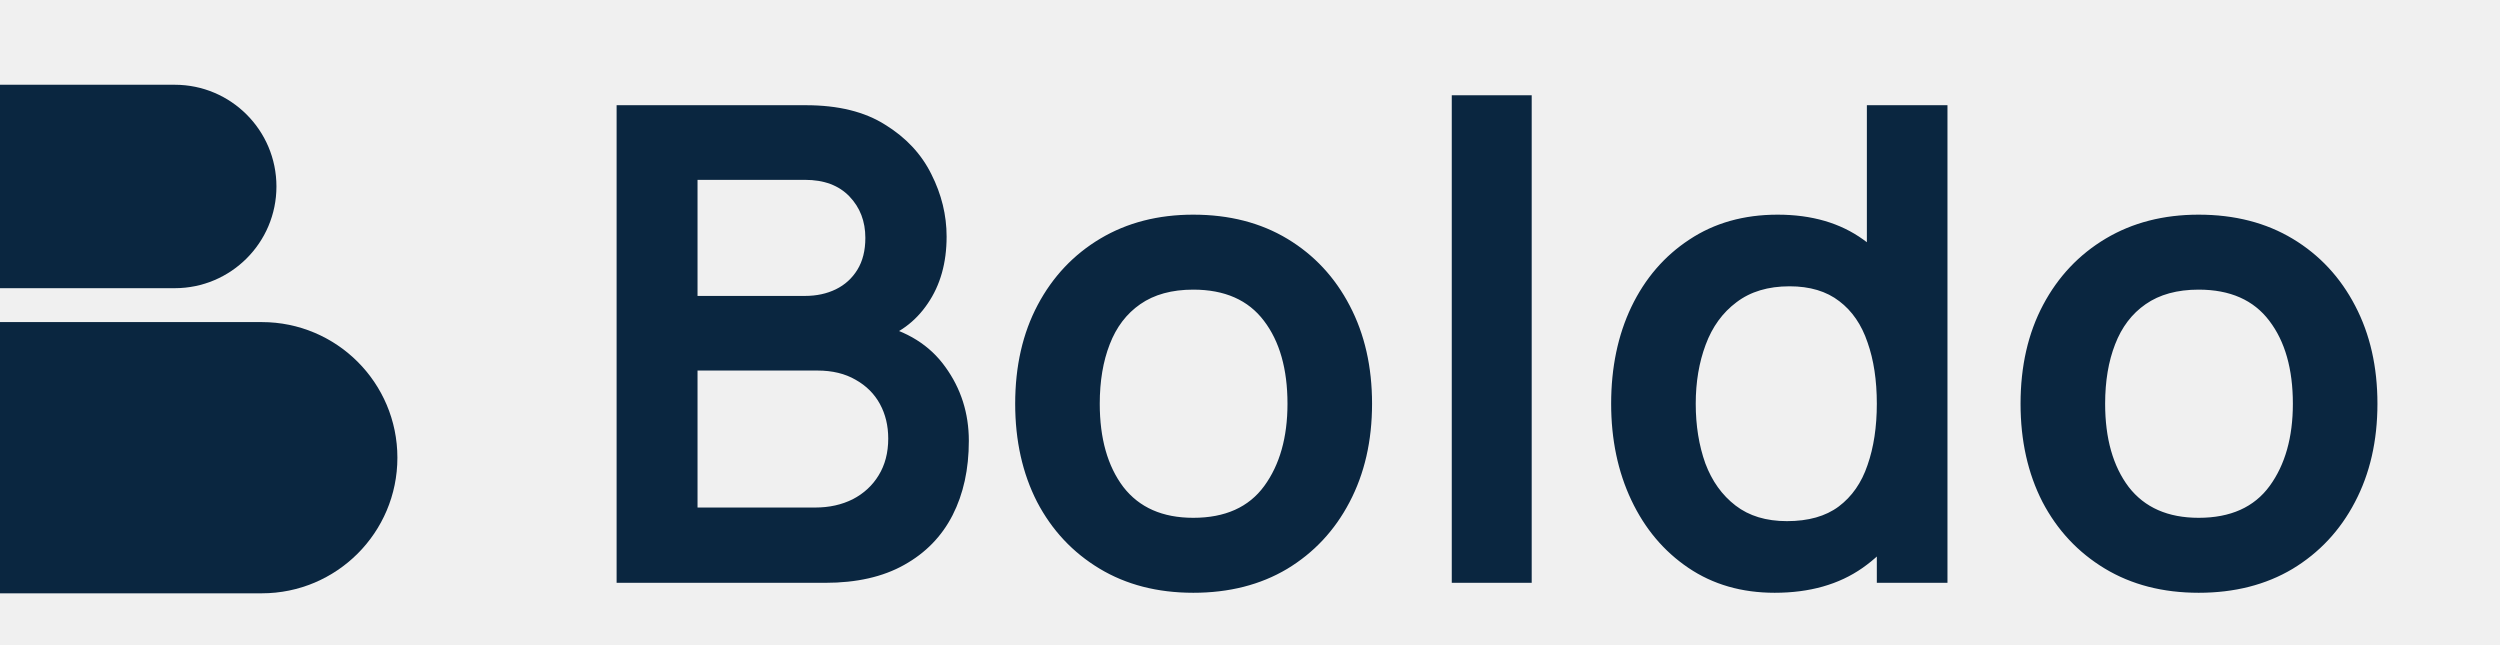
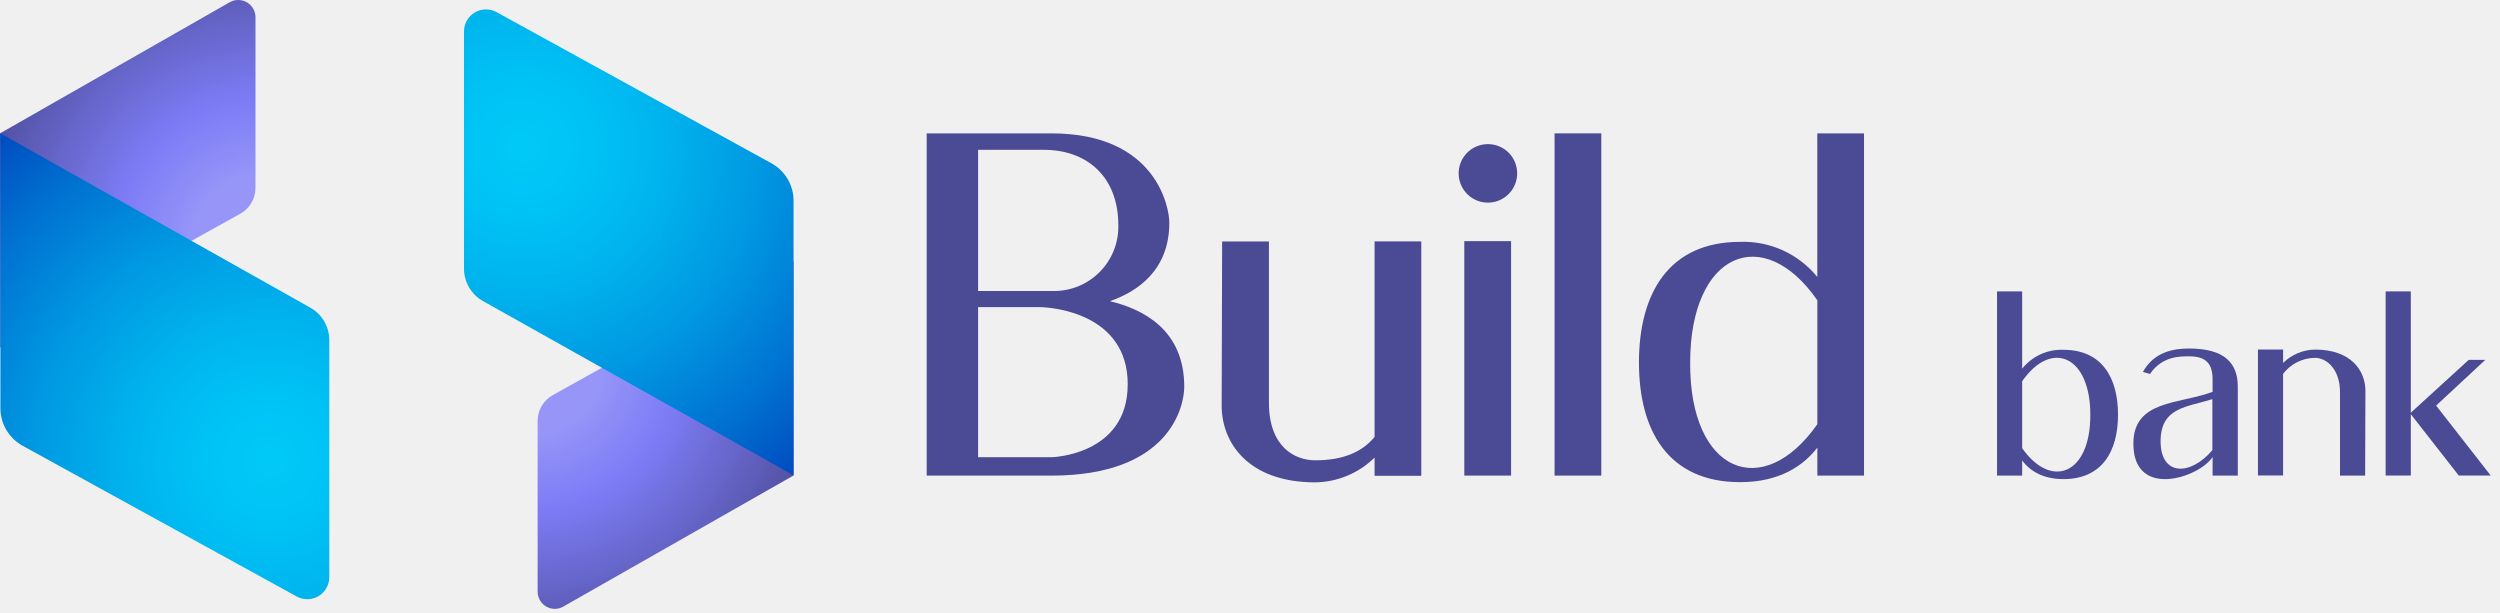
- <svg xmlns="http://www.w3.org/2000/svg" width="163" height="42" viewBox="0 0 163 42" fill="none">
-   <path d="M40.203 38V6.86H52.55C54.655 6.86 56.378 7.285 57.719 8.136C59.074 8.972 60.076 10.046 60.725 11.358C61.388 12.67 61.719 14.025 61.719 15.424C61.719 17.139 61.309 18.595 60.487 19.792C59.679 20.988 58.577 21.796 57.178 22.214V21.133C59.139 21.579 60.624 22.509 61.633 23.922C62.657 25.335 63.168 26.942 63.168 28.744C63.168 30.59 62.815 32.205 62.109 33.589C61.402 34.972 60.35 36.054 58.951 36.832C57.567 37.611 55.852 38 53.805 38H40.203ZM45.479 33.091H53.156C54.064 33.091 54.879 32.911 55.6 32.55C56.32 32.176 56.883 31.657 57.286 30.994C57.704 30.316 57.913 29.516 57.913 28.593C57.913 27.757 57.733 27.007 57.373 26.344C57.012 25.681 56.486 25.155 55.794 24.765C55.102 24.362 54.273 24.16 53.307 24.16H45.479V33.091ZM45.479 19.294H52.486C53.235 19.294 53.906 19.15 54.497 18.862C55.088 18.573 55.556 18.148 55.902 17.586C56.248 17.024 56.421 16.332 56.421 15.51C56.421 14.429 56.075 13.528 55.383 12.807C54.691 12.086 53.725 11.726 52.486 11.726H45.479V19.294ZM77.802 38.649C75.467 38.649 73.427 38.123 71.683 37.07C69.938 36.018 68.583 34.569 67.617 32.724C66.665 30.864 66.19 28.73 66.19 26.323C66.19 23.872 66.68 21.724 67.66 19.878C68.641 18.033 70.003 16.591 71.747 15.553C73.492 14.515 75.51 13.996 77.802 13.996C80.152 13.996 82.199 14.523 83.944 15.575C85.688 16.627 87.043 18.083 88.009 19.943C88.975 21.788 89.458 23.915 89.458 26.323C89.458 28.744 88.968 30.885 87.988 32.745C87.022 34.59 85.667 36.039 83.922 37.092C82.178 38.13 80.138 38.649 77.802 38.649ZM77.802 33.761C79.878 33.761 81.421 33.069 82.43 31.686C83.439 30.302 83.944 28.514 83.944 26.323C83.944 24.059 83.432 22.257 82.409 20.916C81.385 19.561 79.85 18.884 77.802 18.884C76.404 18.884 75.251 19.201 74.342 19.835C73.448 20.455 72.785 21.327 72.353 22.452C71.92 23.562 71.704 24.852 71.704 26.323C71.704 28.586 72.216 30.395 73.24 31.75C74.278 33.091 75.798 33.761 77.802 33.761ZM94.655 38V6.211H99.867V38H94.655ZM115.708 38.649C113.56 38.649 111.686 38.108 110.086 37.027C108.486 35.946 107.246 34.475 106.366 32.615C105.487 30.756 105.047 28.658 105.047 26.323C105.047 23.958 105.487 21.853 106.366 20.008C107.26 18.148 108.522 16.685 110.151 15.618C111.78 14.537 113.697 13.996 115.903 13.996C118.123 13.996 119.983 14.537 121.482 15.618C122.996 16.685 124.142 18.148 124.921 20.008C125.699 21.868 126.088 23.973 126.088 26.323C126.088 28.644 125.699 30.741 124.921 32.615C124.142 34.475 122.981 35.946 121.439 37.027C119.896 38.108 117.986 38.649 115.708 38.649ZM116.508 33.978C117.907 33.978 119.031 33.661 119.882 33.026C120.747 32.377 121.374 31.477 121.763 30.323C122.167 29.17 122.369 27.836 122.369 26.323C122.369 24.794 122.167 23.461 121.763 22.322C121.374 21.169 120.761 20.275 119.925 19.64C119.089 18.992 118.008 18.667 116.681 18.667C115.283 18.667 114.13 19.013 113.221 19.705C112.313 20.383 111.643 21.305 111.21 22.473C110.778 23.627 110.562 24.91 110.562 26.323C110.562 27.75 110.771 29.047 111.189 30.215C111.621 31.368 112.277 32.284 113.157 32.961C114.036 33.639 115.153 33.978 116.508 33.978ZM122.369 38V21.608H121.72V6.86H126.975V38H122.369ZM143.353 38.649C141.018 38.649 138.978 38.123 137.233 37.07C135.489 36.018 134.134 34.569 133.168 32.724C132.216 30.864 131.74 28.73 131.74 26.323C131.74 23.872 132.231 21.724 133.211 19.878C134.191 18.033 135.554 16.591 137.298 15.553C139.043 14.515 141.061 13.996 143.353 13.996C145.703 13.996 147.75 14.523 149.495 15.575C151.239 16.627 152.594 18.083 153.56 19.943C154.526 21.788 155.009 23.915 155.009 26.323C155.009 28.744 154.519 30.885 153.538 32.745C152.573 34.59 151.217 36.039 149.473 37.092C147.729 38.13 145.689 38.649 143.353 38.649ZM143.353 33.761C145.429 33.761 146.972 33.069 147.981 31.686C148.99 30.302 149.495 28.514 149.495 26.323C149.495 24.059 148.983 22.257 147.959 20.916C146.936 19.561 145.4 18.884 143.353 18.884C141.955 18.884 140.801 19.201 139.893 19.835C138.999 20.455 138.336 21.327 137.904 22.452C137.471 23.562 137.255 24.852 137.255 26.323C137.255 28.586 137.767 30.395 138.79 31.75C139.828 33.091 141.349 33.761 143.353 33.761Z" fill="#0A2640" />
-   <path d="M0 21H17.068C21.951 21 25.91 24.959 25.91 29.842C25.91 34.725 21.951 38.684 17.068 38.684H0V21Z" fill="#0A2640" />
-   <path d="M0 5.526H11.393C15.055 5.526 18.024 8.495 18.024 12.158C18.024 15.82 15.055 18.79 11.393 18.79H0V5.526Z" fill="#0A2640" />
+ <svg xmlns="http://www.w3.org/2000/svg" width="204" height="50" viewBox="0 0 204 50" fill="none">
+   <g clip-path="url(#clip0_1922_703)">
+     <path d="M20.848 1.413V15.326C20.849 15.759 20.734 16.183 20.514 16.556C20.295 16.929 19.979 17.235 19.6 17.444L15.604 19.665L0.022 28.361L0 10.883L18.643 0.239C18.723 0.185 18.809 0.142 18.9 0.109C19.067 0.035 19.248 -0.002 19.43 0C19.617 -0.001 19.801 0.035 19.973 0.105C20.145 0.176 20.302 0.28 20.434 0.411C20.566 0.543 20.67 0.699 20.741 0.871C20.812 1.043 20.849 1.227 20.848 1.413Z" fill="url(#paint0_radial_1922_703)" />
+     <path d="M26.87 47.113V27.744C26.867 27.2 26.719 26.667 26.441 26.199C26.163 25.732 25.764 25.348 25.287 25.087L0.035 10.883V33.265C0.028 33.891 0.188 34.507 0.499 35.05C0.81 35.593 1.261 36.042 1.804 36.352L24.235 48.687C24.508 48.831 24.813 48.903 25.121 48.895C25.429 48.886 25.73 48.799 25.995 48.641C26.26 48.483 26.479 48.259 26.632 47.992C26.786 47.724 26.867 47.421 26.87 47.113Z" fill="url(#paint1_radial_1922_703)" />
+     <path d="M96.635 31.561C96.635 33.126 95.491 38.809 85.804 38.809H75.617V10.883H85.804C94.387 10.883 95.417 16.97 95.417 18.17C95.417 22.022 92.861 23.778 90.569 24.578C93.317 25.231 96.635 26.944 96.635 31.561ZM85.191 12.226H79.813V23.748H85.991C86.693 23.75 87.388 23.611 88.035 23.34C88.682 23.069 89.268 22.671 89.759 22.17C90.249 21.669 90.635 21.074 90.892 20.421C91.149 19.769 91.273 19.071 91.256 18.37C91.256 14.431 88.7 12.226 85.191 12.226ZM92.022 31.357C92.022 25.596 85.935 25.061 84.774 25.061H79.813V37.309H85.804C85.804 37.309 92.022 37.17 92.022 31.357Z" fill="#4B4A94" />
+     <path d="M99.687 33.096L99.726 19.704H103.544V32.865C103.544 36.491 105.678 37.561 107.317 37.561C109.609 37.561 111.17 36.874 112.165 35.652V19.696H115.978V38.826H112.165V37.339C110.861 38.623 109.108 39.348 107.278 39.361C101.861 39.343 99.687 36.139 99.687 33.096Z" fill="#4B4A94" />
+     <path d="M123.8 14.165C123.797 14.637 123.653 15.098 123.388 15.489C123.122 15.879 122.747 16.183 122.31 16.36C121.872 16.537 121.391 16.581 120.929 16.485C120.467 16.389 120.043 16.158 119.711 15.822C119.381 15.485 119.157 15.058 119.068 14.594C118.98 14.13 119.031 13.65 119.216 13.215C119.401 12.78 119.71 12.41 120.105 12.151C120.5 11.892 120.963 11.757 121.435 11.761C121.748 11.762 122.058 11.826 122.347 11.948C122.636 12.07 122.898 12.248 123.118 12.471C123.337 12.695 123.511 12.959 123.628 13.25C123.745 13.541 123.804 13.852 123.8 14.165ZM123.305 38.809H119.487V19.678H123.305V38.809Z" fill="#4B4A94" />
+     <path d="M130.665 38.809H126.852V10.883H130.665V38.809Z" fill="#4B4A94" />
+     <path d="M141.996 19.735C143.195 19.694 144.387 19.931 145.479 20.428C146.571 20.924 147.534 21.666 148.291 22.596V10.883H152.104V38.809H148.296V36.522C147.187 37.97 145.252 39.344 142 39.344C136.126 39.344 133.739 35.148 133.739 29.578C133.739 24.009 136.122 19.735 141.996 19.735ZM148.296 34.613V24.505C143.87 18.135 137.918 20.613 137.918 29.578C137.861 38.617 143.865 40.948 148.296 34.613Z" fill="#4B4A94" />
+     <path d="M172.83 33.839C172.83 36.839 171.526 39.096 168.374 39.096C166.635 39.096 165.583 38.357 165.009 37.578V38.809H162.957V23.778H165.009V30.083C165.41 29.581 165.924 29.18 166.508 28.912C167.093 28.645 167.732 28.519 168.374 28.544C171.535 28.544 172.83 30.844 172.83 33.839ZM170.57 33.839C170.57 29.018 167.391 27.683 165.009 31.109V36.574C167.391 39.957 170.591 38.705 170.57 33.839Z" fill="#4B4A94" />
+     <path d="M182.604 31.561V38.809H180.548V37.291C179.461 38.974 174.083 40.77 174.083 36.2C174.083 32.63 177.8 33 180.548 31.974V30.965C180.548 29.691 180.017 29.078 178.661 29.078C177.961 29.078 176.465 29.017 175.439 30.513L174.861 30.352C175.765 28.709 177.365 28.439 178.622 28.439C181.556 28.439 182.604 29.652 182.604 31.561ZM180.53 36.735V32.57C178.456 33.226 176.304 33.226 176.304 36.017C176.304 38.809 178.683 38.891 180.53 36.735Z" fill="#4B4A94" />
+     <path d="M193.018 31.892L192.996 38.809H190.944V32.013C190.944 30.061 189.796 29.2 188.909 29.2C188.403 29.203 187.905 29.322 187.453 29.549C187 29.775 186.606 30.102 186.3 30.505V38.8H184.248V28.522H186.3V29.618C186.995 28.929 187.931 28.538 188.909 28.526C191.848 28.522 193.018 30.248 193.018 31.892Z" fill="#4B4A94" />
+     <path d="M198.787 33.096L203.243 38.804H200.635L196.722 33.796V38.804H194.669V23.778H196.722V33.678L201.448 29.365H202.8L198.787 33.096Z" fill="#4B4A94" />
+     <path d="M43.87 48.257V34.343C43.87 33.914 43.984 33.492 44.202 33.122C44.42 32.752 44.733 32.447 45.109 32.239L49.1 30.017L64.752 21.322V38.8L46.057 49.444C45.976 49.496 45.89 49.54 45.8 49.574C45.633 49.648 45.452 49.685 45.27 49.683C45.084 49.681 44.9 49.644 44.729 49.571C44.558 49.499 44.403 49.394 44.273 49.261C44.143 49.128 44.041 48.971 43.971 48.799C43.902 48.627 43.868 48.442 43.87 48.257Z" fill="url(#paint2_radial_1922_703)" />
+     <path d="M37.861 2.556V21.926C37.863 22.469 38.01 23.002 38.288 23.469C38.565 23.936 38.963 24.321 39.439 24.582L64.752 38.787V16.369C64.752 15.748 64.584 15.137 64.268 14.602C63.951 14.067 63.497 13.626 62.952 13.326L40.522 0.991C40.249 0.841 39.942 0.765 39.63 0.769C39.319 0.774 39.014 0.859 38.746 1.017C38.478 1.175 38.255 1.4 38.1 1.67C37.945 1.939 37.862 2.245 37.861 2.556Z" fill="url(#paint3_radial_1922_703)" />
+   </g>
+   <defs>
+     <radialGradient id="paint0_radial_1922_703" cx="0" cy="0" r="1" gradientUnits="userSpaceOnUse" gradientTransform="translate(21.5175 20.1393) scale(29.9914 29.9913)">
+       <stop stop-color="#9796F8" />
+       <stop offset="0.19" stop-color="#9796F8" />
+       <stop offset="0.4" stop-color="#7D7CF6" />
+       <stop offset="0.63" stop-color="#6463C5" />
+       <stop offset="0.85" stop-color="#4B4A94" />
+       <stop offset="1" stop-color="#323262" />
+     </radialGradient>
+     <radialGradient id="paint1_radial_1922_703" cx="0" cy="0" r="1" gradientUnits="userSpaceOnUse" gradientTransform="translate(22.1045 37.6697) rotate(-90) scale(40.5696 40.5696)">
+       <stop stop-color="#00C9F7" />
+       <stop offset="0.13" stop-color="#00C3F5" />
+       <stop offset="0.29" stop-color="#00B3ED" />
+       <stop offset="0.48" stop-color="#0098E2" />
+       <stop offset="0.68" stop-color="#0073D1" />
+       <stop offset="0.89" stop-color="#0044BD" />
+       <stop offset="1" stop-color="#0029B1" />
+     </radialGradient>
+     <radialGradient id="paint2_radial_1922_703" cx="0" cy="0" r="1" gradientUnits="userSpaceOnUse" gradientTransform="translate(43.2046 29.5304) rotate(180) scale(29.9913 29.9913)">
+       <stop stop-color="#9796F8" />
+       <stop offset="0.19" stop-color="#9796F8" />
+       <stop offset="0.4" stop-color="#7D7CF6" />
+       <stop offset="0.63" stop-color="#6463C5" />
+       <stop offset="0.85" stop-color="#4B4A94" />
+       <stop offset="1" stop-color="#323262" />
+     </radialGradient>
+     <radialGradient id="paint3_radial_1922_703" cx="0" cy="0" r="1" gradientUnits="userSpaceOnUse" gradientTransform="translate(42.6174 11.9998) rotate(90) scale(40.5696 40.5696)">
+       <stop stop-color="#00C9F7" />
+       <stop offset="0.13" stop-color="#00C3F5" />
+       <stop offset="0.29" stop-color="#00B3ED" />
+       <stop offset="0.48" stop-color="#0098E2" />
+       <stop offset="0.68" stop-color="#0073D1" />
+       <stop offset="0.89" stop-color="#0044BD" />
+       <stop offset="1" stop-color="#0029B1" />
+     </radialGradient>
+     <clipPath id="clip0_1922_703">
+       <rect width="203.478" height="50" fill="white" />
+     </clipPath>
+   </defs>
</svg>
